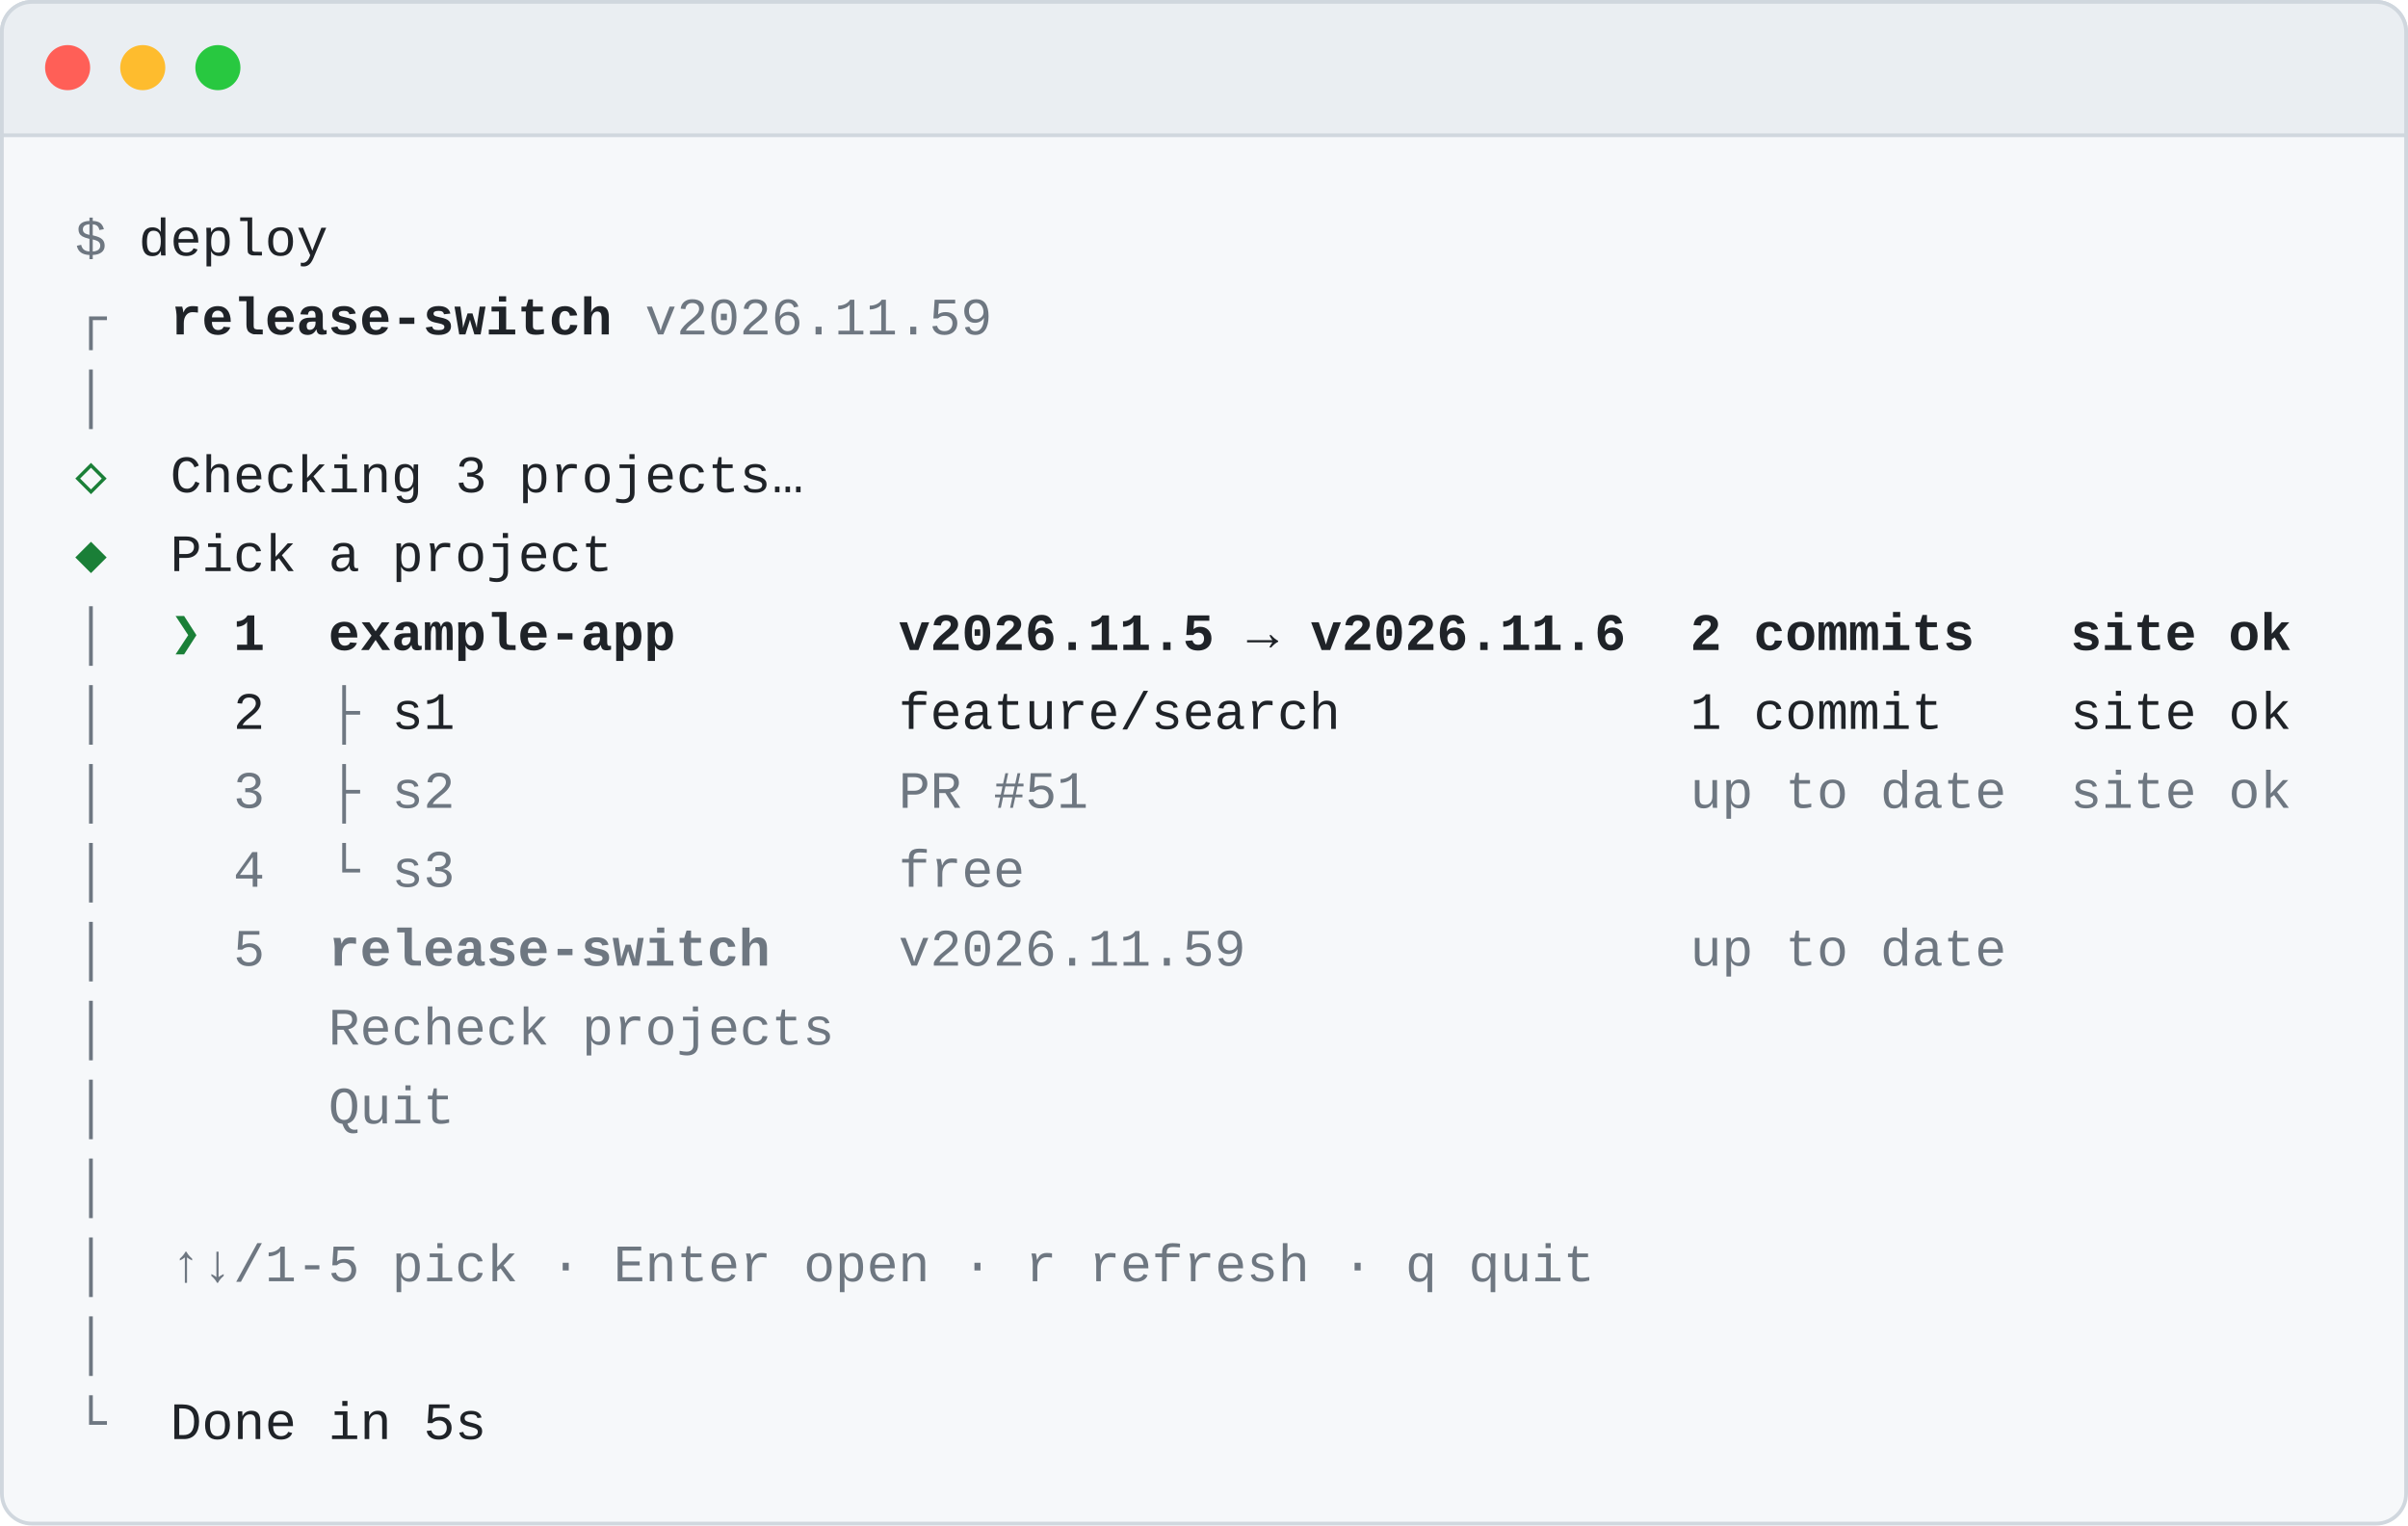
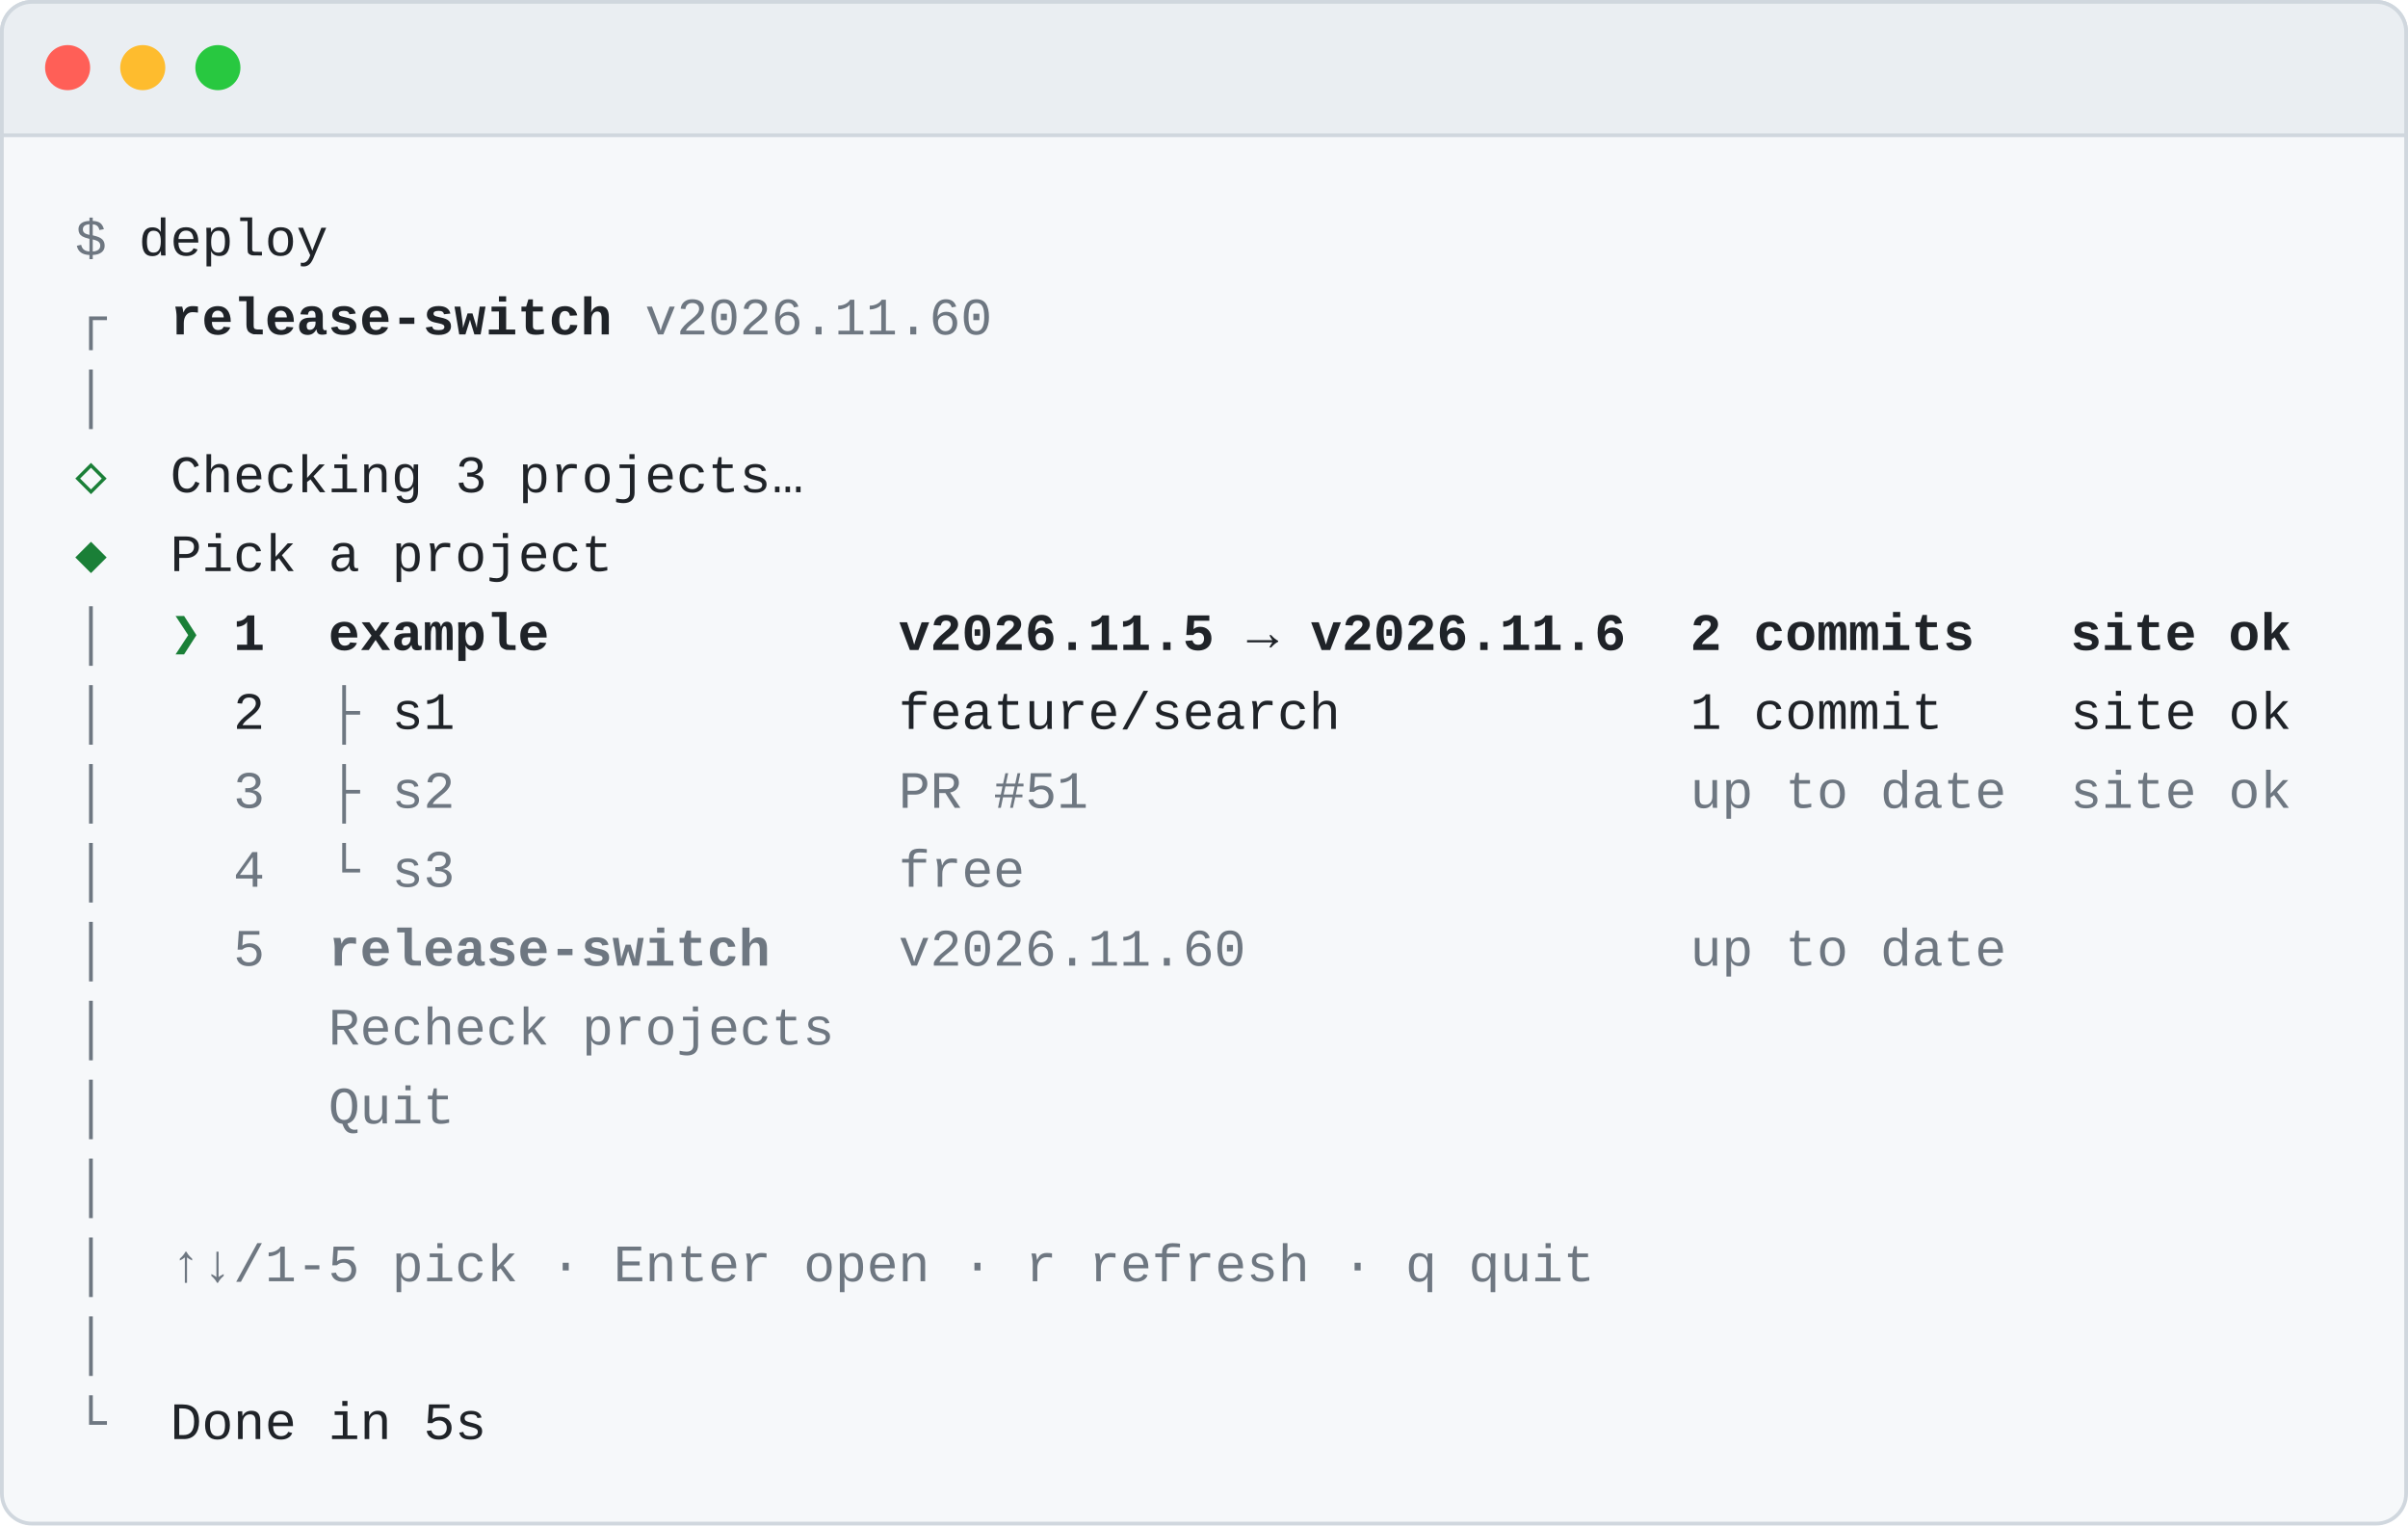
<svg xmlns="http://www.w3.org/2000/svg" width="641" height="406" viewBox="0 0 641 406">
  <rect x="0.5" y="0.5" width="640" height="405" rx="8" fill="#f6f8fa" stroke="#d0d7de" />
  <path d="M0.5 36V8.5a8 8 0 0 1 8-8H632.5a8 8 0 0 1 8 8V36Z" fill="#eaeef2" stroke="#d0d7de" />
  <circle cx="18" cy="18" r="6" fill="#ff5f57" />
  <circle cx="38" cy="18" r="6" fill="#febc2e" />
  <circle cx="58" cy="18" r="6" fill="#28c840" />
  <g font-family="ui-monospace,SFMono-Regular,Menlo,Consolas,'Liberation Mono',monospace" font-size="14" xml:space="preserve">
    <text x="20.0" y="68" fill="#6e7781">$</text>
    <text x="36.9" y="68" fill="#1f2328">deploy</text>
    <text x="20.0" y="89" fill="#6e7781">┌</text>
    <text x="45.3" y="89" fill="#1f2328" font-weight="700">release-switch</text>
-     <text x="171.7" y="89" fill="#6e7781">v2026.11.59</text>
+     <text x="171.7" y="89" fill="#6e7781">v2026.11.60</text>
    <text x="20.0" y="110" fill="#6e7781">│</text>
    <text x="20.0" y="131" fill="#1a7f37">◇</text>
    <text x="45.3" y="131" fill="#1f2328">Checking</text>
    <text x="121.2" y="131" fill="#1f2328">3</text>
    <text x="138.0" y="131" fill="#1f2328">projects</text>
    <text x="205.5" y="131" fill="#1f2328">…</text>
    <text x="20.0" y="152" fill="#1a7f37">◆</text>
    <text x="45.3" y="152" fill="#1f2328">Pick</text>
    <text x="87.4" y="152" fill="#1f2328">a</text>
    <text x="104.3" y="152" fill="#1f2328">project</text>
    <text x="20.0" y="173" fill="#6e7781">│</text>
    <text x="45.3" y="173" fill="#1a7f37">❯</text>
    <text x="62.1" y="173" fill="#1f2328" font-weight="700">1</text>
-     <text x="87.4" y="173" fill="#1f2328" font-weight="700">example-app</text>
+     <text x="87.4" y="173" fill="#1f2328" font-weight="700">example</text>
    <text x="239.2" y="173" fill="#1f2328" font-weight="700">v2026.11.5</text>
    <text x="331.9" y="173" fill="#1f2328" font-weight="700">→</text>
    <text x="348.8" y="173" fill="#1f2328" font-weight="700">v2026.11.6</text>
    <text x="449.9" y="173" fill="#1f2328" font-weight="700">2</text>
    <text x="466.8" y="173" fill="#1f2328" font-weight="700">commits</text>
    <text x="551.1" y="173" fill="#1f2328" font-weight="700">site</text>
    <text x="593.2" y="173" fill="#1f2328" font-weight="700">ok</text>
    <text x="20.0" y="194" fill="#6e7781">│</text>
    <text x="62.1" y="194" fill="#1f2328">2</text>
    <text x="87.4" y="194" fill="#6e7781">├</text>
    <text x="104.3" y="194" fill="#1f2328">s1</text>
    <text x="239.2" y="194" fill="#1f2328">feature/search</text>
    <text x="449.9" y="194" fill="#1f2328">1</text>
    <text x="466.8" y="194" fill="#1f2328">commit</text>
    <text x="551.1" y="194" fill="#1f2328">site</text>
    <text x="593.2" y="194" fill="#1f2328">ok</text>
    <text x="20.0" y="215" fill="#6e7781">│</text>
    <text x="62.1" y="215" fill="#6e7781">3</text>
    <text x="87.4" y="215" fill="#6e7781">├</text>
    <text x="104.3" y="215" fill="#6e7781">s2</text>
    <text x="239.2" y="215" fill="#6e7781">PR</text>
    <text x="264.5" y="215" fill="#6e7781">#51</text>
    <text x="449.9" y="215" fill="#6e7781">up</text>
    <text x="475.2" y="215" fill="#6e7781">to</text>
    <text x="500.5" y="215" fill="#6e7781">date</text>
    <text x="551.1" y="215" fill="#6e7781">site</text>
    <text x="593.2" y="215" fill="#6e7781">ok</text>
    <text x="20.0" y="236" fill="#6e7781">│</text>
    <text x="62.1" y="236" fill="#6e7781">4</text>
    <text x="87.4" y="236" fill="#6e7781">└</text>
    <text x="104.3" y="236" fill="#6e7781">s3</text>
    <text x="239.2" y="236" fill="#6e7781">free</text>
    <text x="20.0" y="257" fill="#6e7781">│</text>
    <text x="62.1" y="257" fill="#6e7781">5</text>
    <text x="87.4" y="257" fill="#6e7781" font-weight="700">release-switch</text>
-     <text x="239.2" y="257" fill="#6e7781">v2026.11.59</text>
+     <text x="239.2" y="257" fill="#6e7781">v2026.11.60</text>
    <text x="449.9" y="257" fill="#6e7781">up</text>
    <text x="475.2" y="257" fill="#6e7781">to</text>
    <text x="500.5" y="257" fill="#6e7781">date</text>
    <text x="20.0" y="278" fill="#6e7781">│</text>
    <text x="87.4" y="278" fill="#6e7781">Recheck</text>
    <text x="154.9" y="278" fill="#6e7781">projects</text>
    <text x="20.0" y="299" fill="#6e7781">│</text>
    <text x="87.4" y="299" fill="#6e7781">Quit</text>
    <text x="20.0" y="320" fill="#6e7781">│</text>
    <text x="20.0" y="341" fill="#6e7781">│</text>
    <text x="45.3" y="341" fill="#6e7781">↑</text>
    <text x="53.7" y="341" fill="#6e7781">↓</text>
    <text x="62.1" y="341" fill="#6e7781">/1-5</text>
    <text x="104.3" y="341" fill="#6e7781">pick</text>
    <text x="146.4" y="341" fill="#6e7781">·</text>
    <text x="163.3" y="341" fill="#6e7781">Enter</text>
    <text x="213.9" y="341" fill="#6e7781">open</text>
    <text x="256.0" y="341" fill="#6e7781">·</text>
    <text x="272.9" y="341" fill="#6e7781">r</text>
    <text x="289.8" y="341" fill="#6e7781">refresh</text>
    <text x="357.2" y="341" fill="#6e7781">·</text>
    <text x="374.1" y="341" fill="#6e7781">q</text>
    <text x="390.9" y="341" fill="#6e7781">quit</text>
    <text x="20.0" y="362" fill="#6e7781">│</text>
    <text x="20.0" y="383" fill="#6e7781">└</text>
    <text x="45.3" y="383" fill="#1f2328">Done</text>
    <text x="87.4" y="383" fill="#1f2328">in</text>
    <text x="112.7" y="383" fill="#1f2328">5s</text>
  </g>
</svg>
